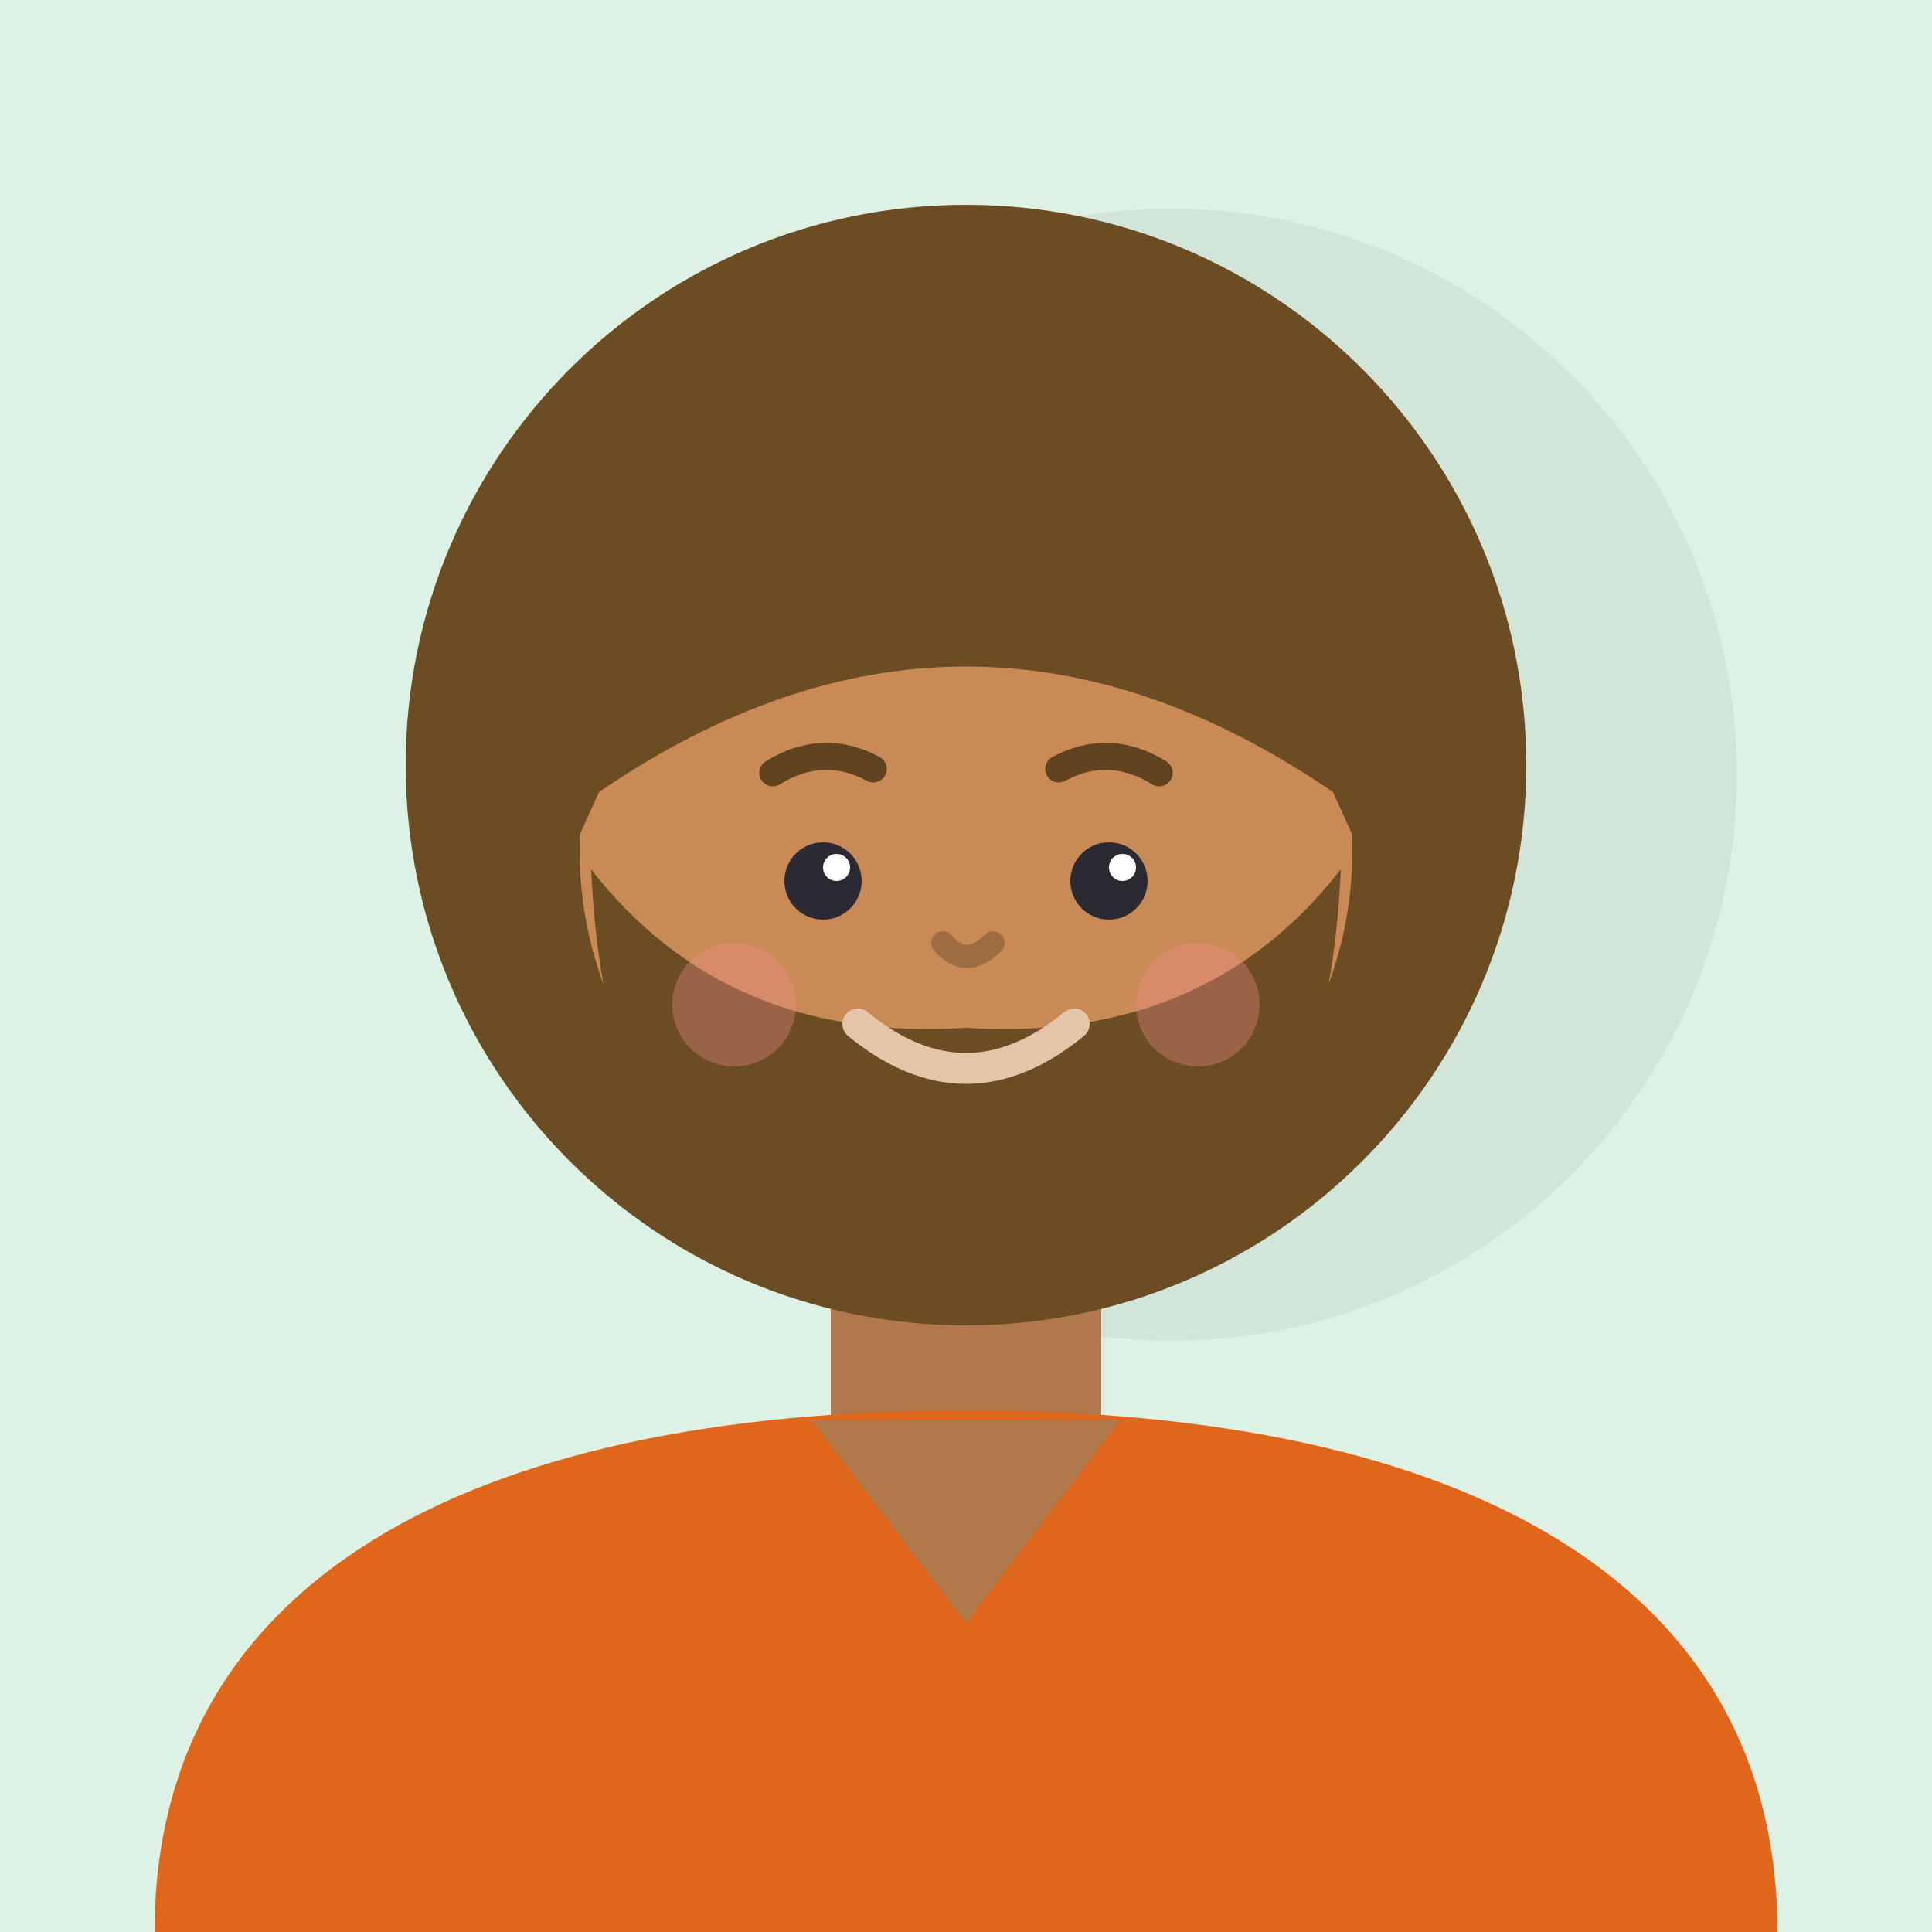
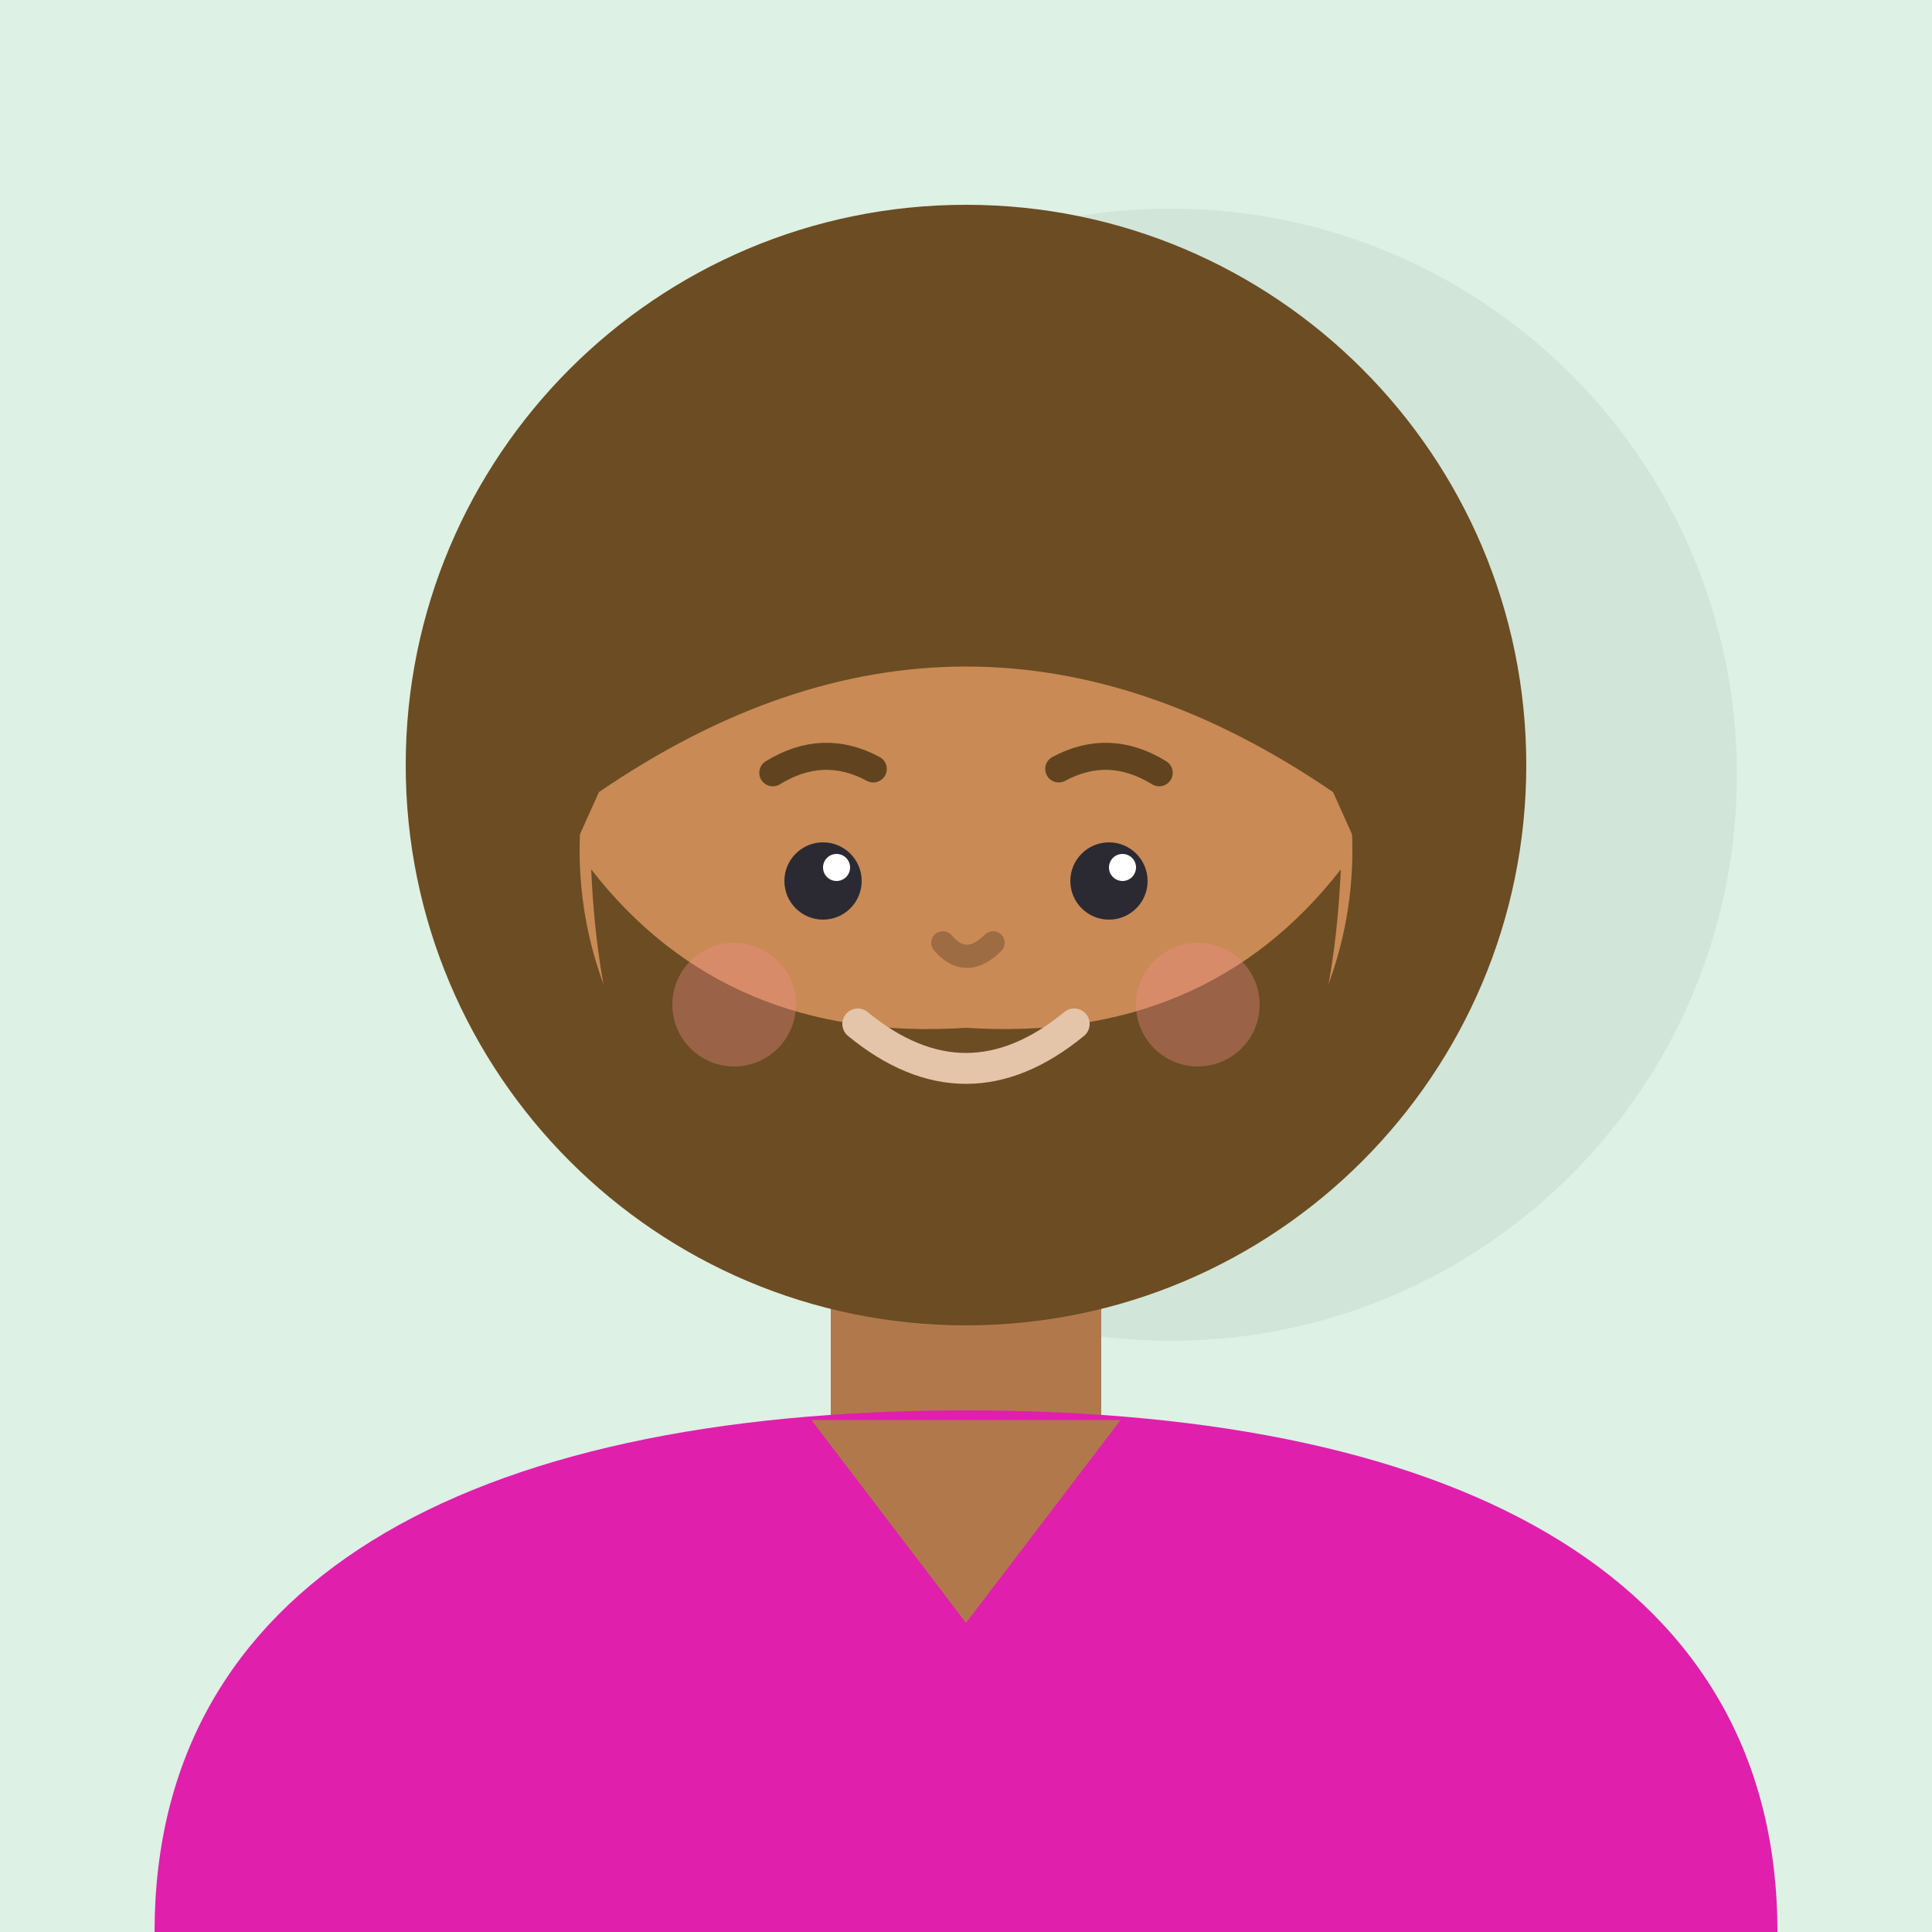
<svg xmlns="http://www.w3.org/2000/svg" viewBox="0 0 100 100" width="320" height="320">
  <rect x="0" y="0" width="100" height="100" fill="#DDF1E4" />
  <circle cx="60.6" cy="40.1" r="29.3" fill="#d2e5d9" />
  <rect x="43" y="57" width="14" height="21" rx="4" fill="#b1794b" />
-   <path d="M8 100C8 82 24 73 50 73C76 73 92 82 92 100Z" fill="#E0661B" />
+   <path d="M8 100C8 82 24 73 50 73C76 73 92 82 92 100Z" fill="#E01FAD" />
  <path d="M42 73.5L50 84L58 73.5Z" fill="#b1794b" />
  <circle cx="30" cy="46" r="4.4" fill="#C98A55" />
  <circle cx="70" cy="46" r="4.4" fill="#C98A55" />
-   <circle cx="30" cy="51" r="1.6" fill="#E0661B" />
-   <circle cx="70" cy="51" r="1.6" fill="#E0661B" />
+   <circle cx="30" cy="51" r="1.6" fill="#E01FAD" />
+   <circle cx="70" cy="51" r="1.6" fill="#E01FAD" />
  <circle cx="50" cy="39.6" r="29" fill="#6c4c22" />
  <circle cx="50" cy="44" r="20" fill="#C98A55" />
  <path d="M30.6 45Q31.6 67.6 50 66.8Q68.4 67.6 69.4 45Q62.4 54 50 53.2Q37.6 54 30.6 45Z" fill="#6c4c22" />
  <circle cx="38" cy="52" r="3.2" fill="#F28C8C" opacity=".35" />
  <circle cx="62" cy="52" r="3.2" fill="#F28C8C" opacity=".35" />
  <circle cx="42.6" cy="45.6" r="2" fill="#2B2A33" />
  <circle cx="57.4" cy="45.6" r="2" fill="#2B2A33" />
  <circle cx="43.3" cy="44.9" r="0.7" fill="#fff" />
  <circle cx="58.1" cy="44.9" r="0.7" fill="#fff" />
  <path d="M40 40Q42.6 38.4 45.2 39.8M54.8 39.8Q57.4 38.4 60 40" fill="none" stroke="#61441f" stroke-width="1.4" stroke-linecap="round" stroke-linejoin="round" />
  <path d="M48.8 48.8Q50 50.2 51.4 48.8" fill="none" stroke="#9d6c42" stroke-width="1.2" stroke-linecap="round" stroke-linejoin="round" />
  <path d="M44.4 53Q50 57.6 55.6 53" fill="none" stroke="#e4c5aa" stroke-width="1.6" stroke-linecap="round" stroke-linejoin="round" />
  <path d="M29.2 45C27.6 16.4 72.4 16.4 70.8 45L69 41Q50 28 31 41Z" fill="#6c4c22" />
</svg>
